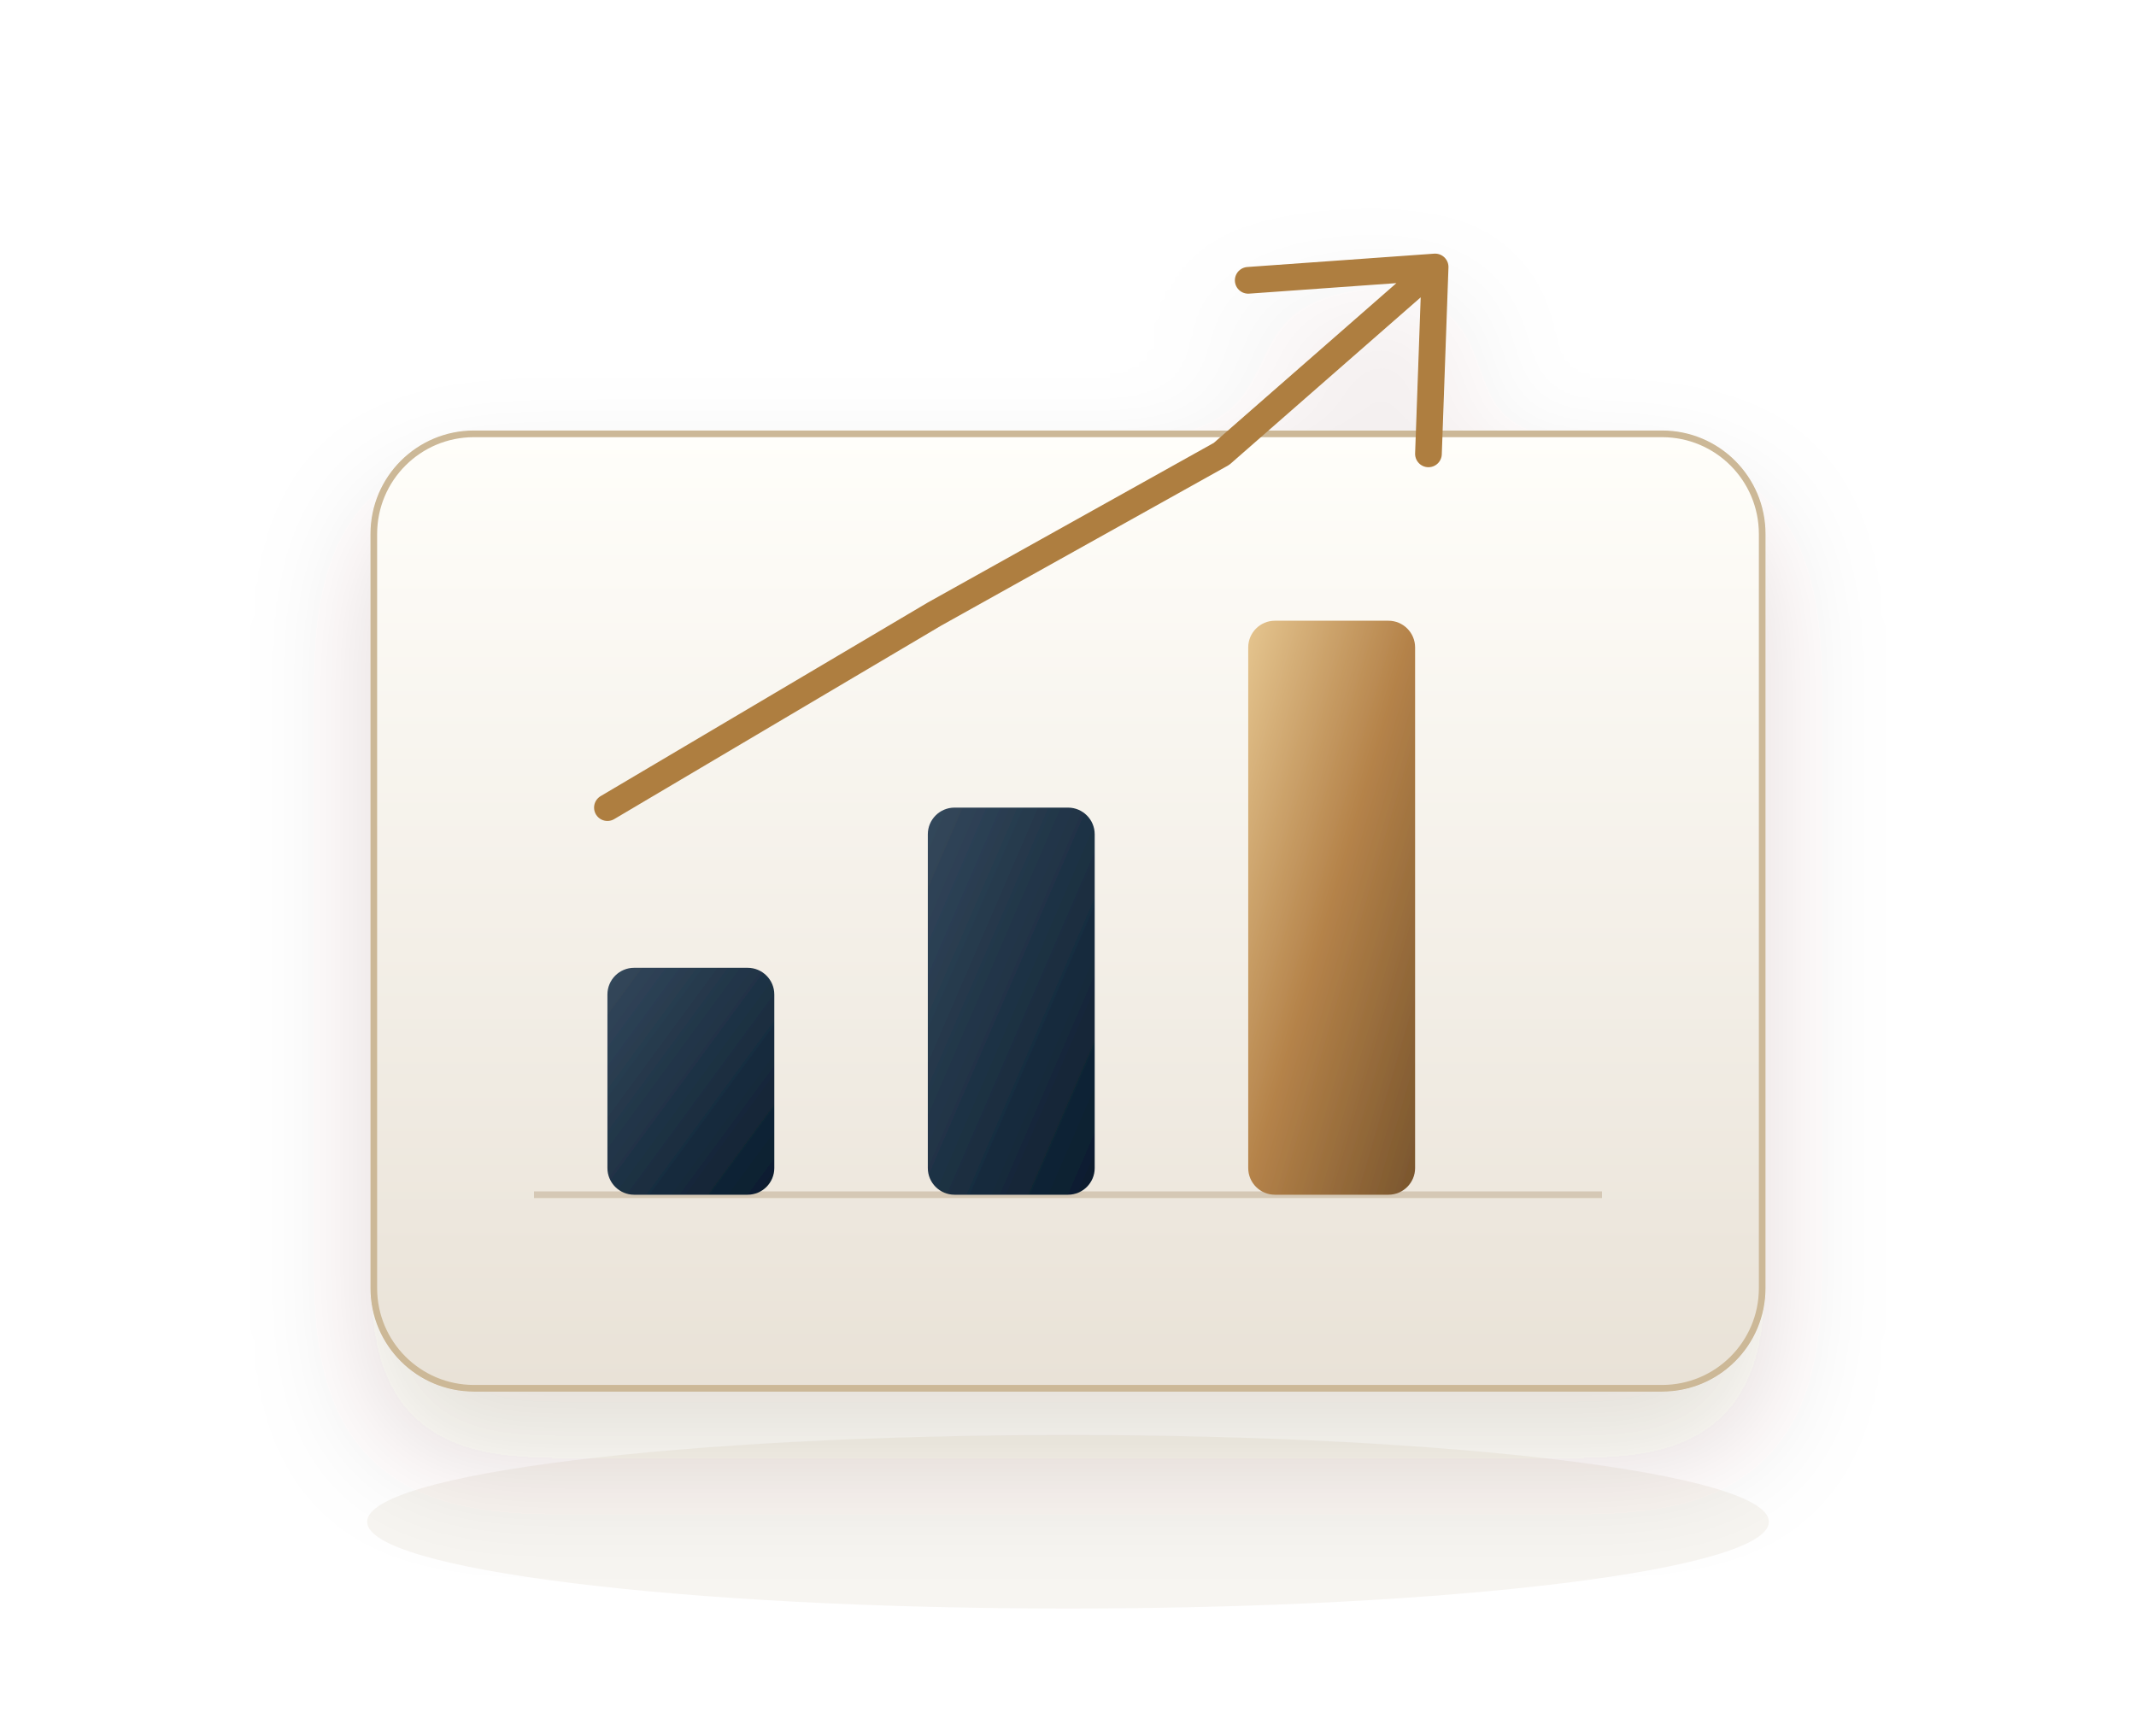
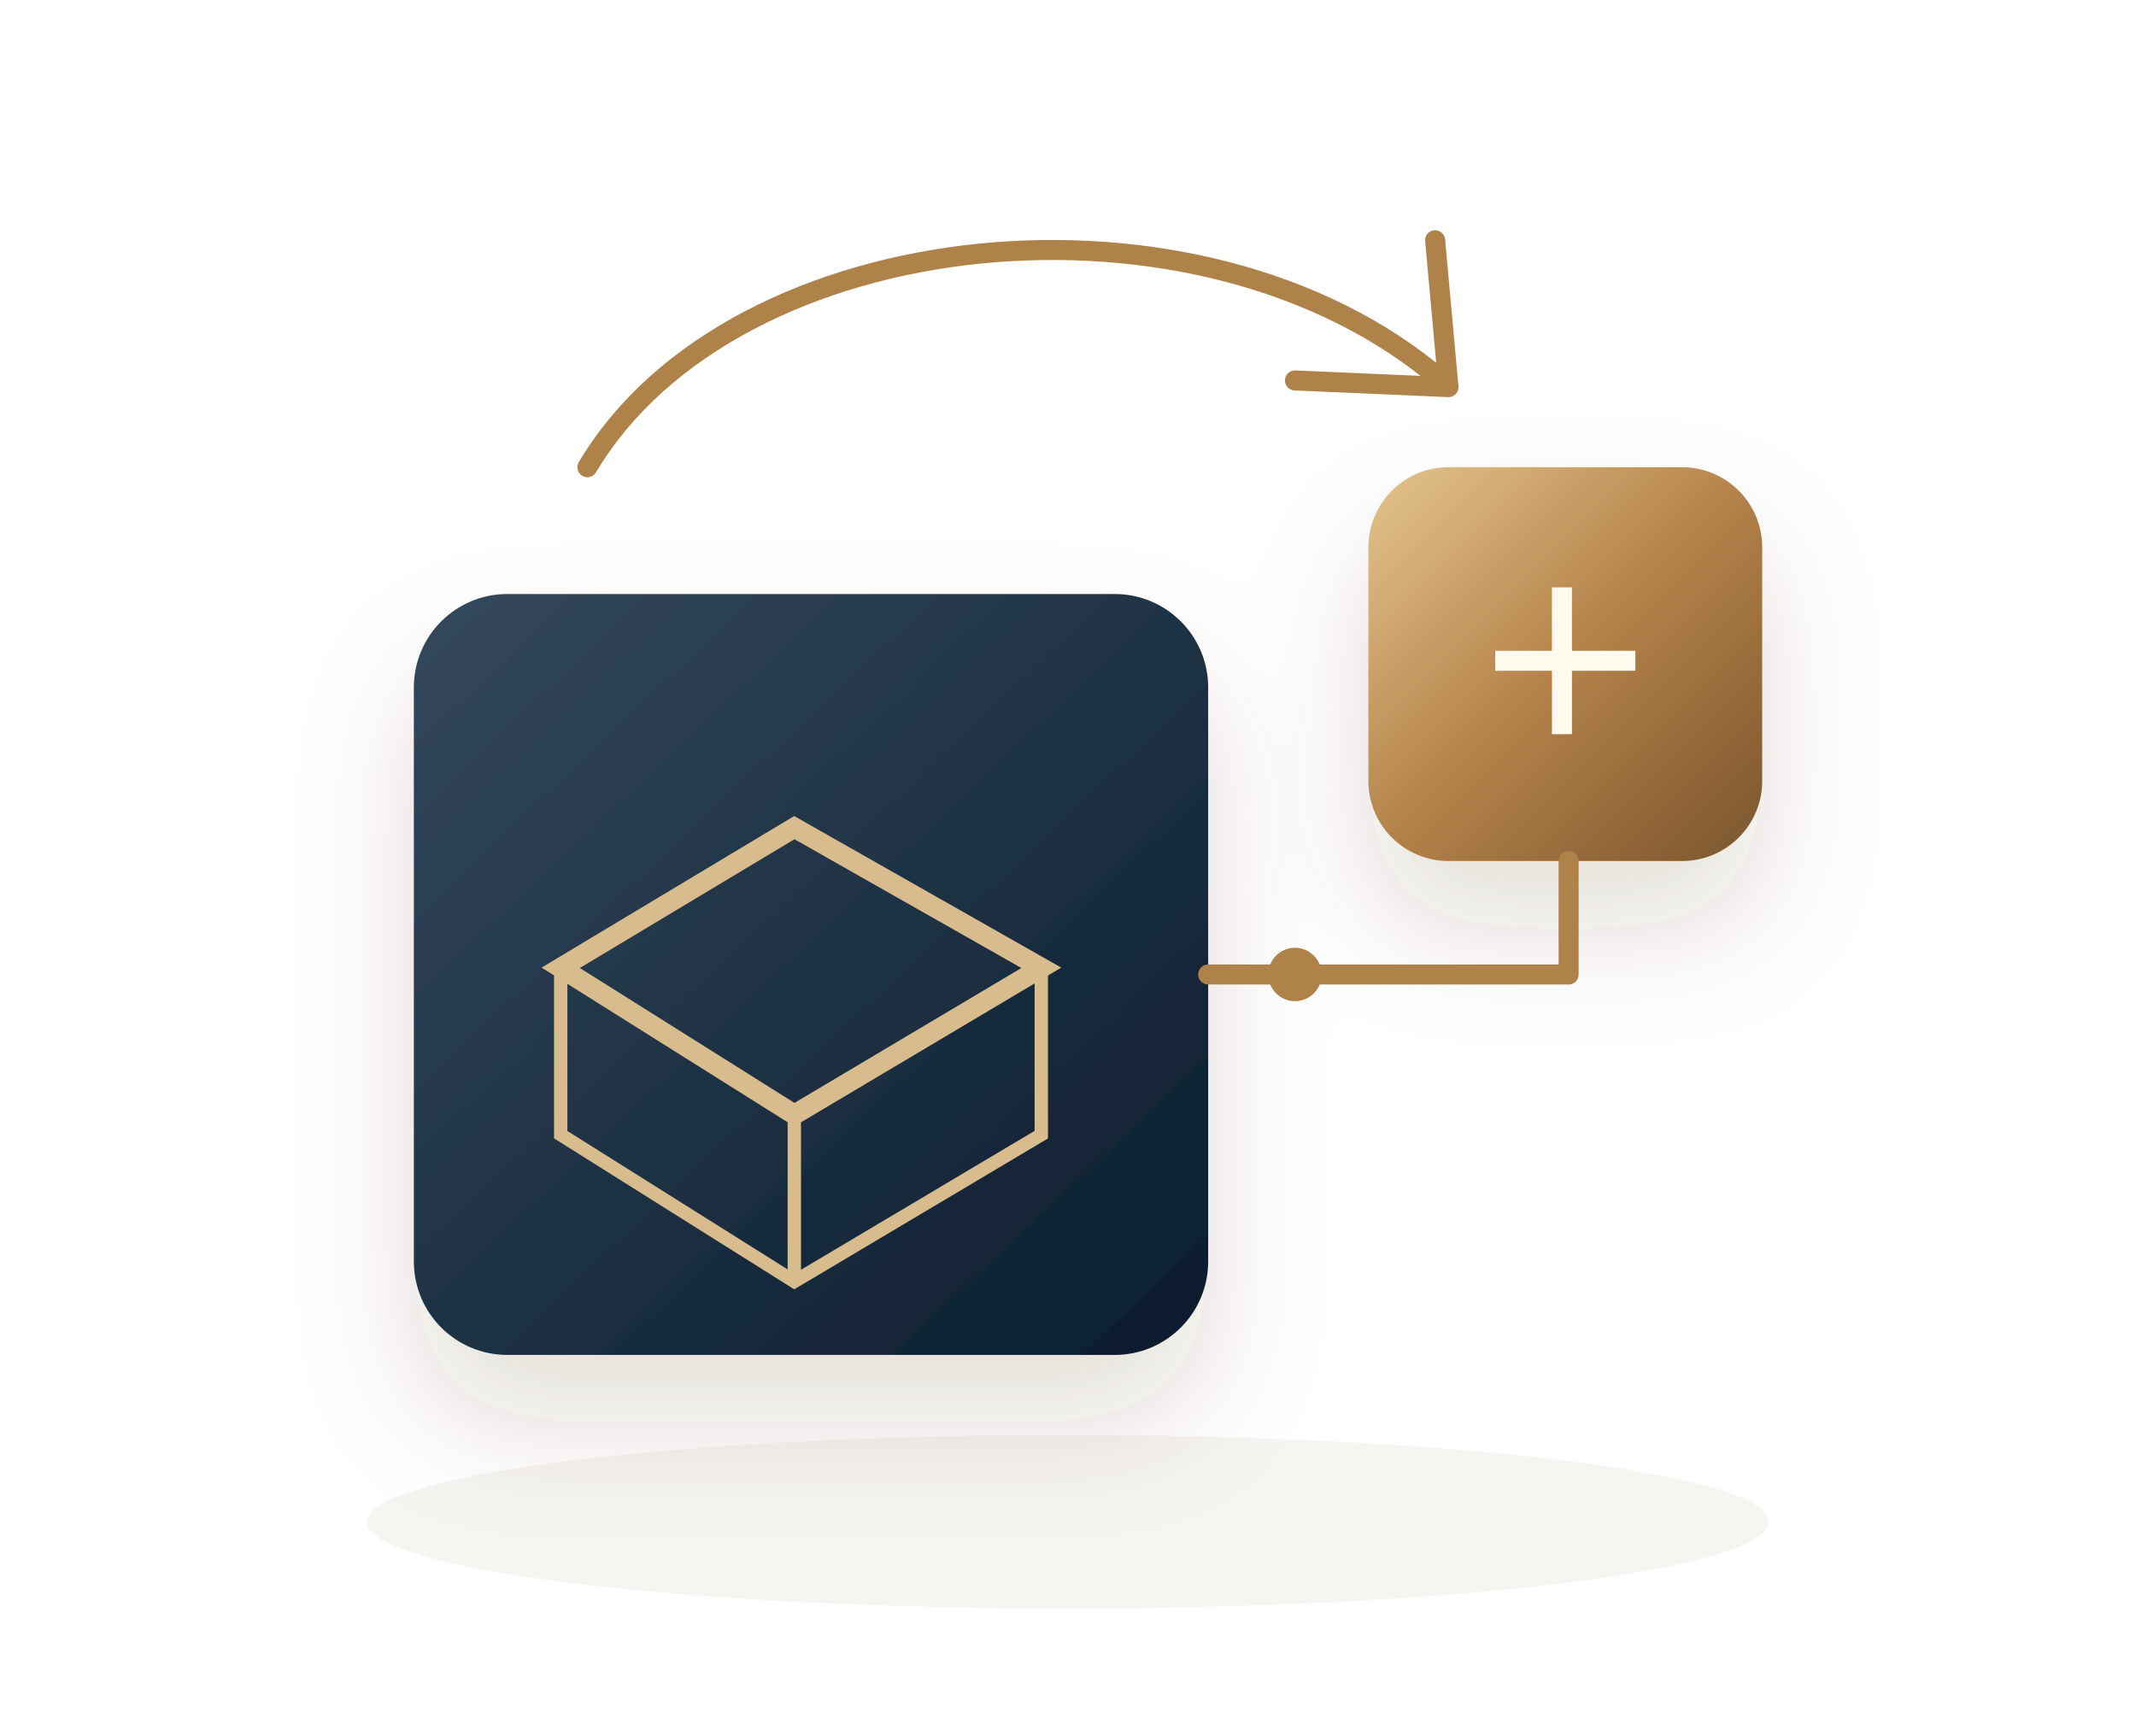
<svg xmlns="http://www.w3.org/2000/svg" viewBox="0 0 320 260" fill="none">
  <defs>
    <linearGradient id="navy" x2="1" y2="1">
      <stop stop-color="#34485c" />
      <stop offset="1" stop-color="#091c2d" />
    </linearGradient>
    <linearGradient id="gold" x2="1" y2="1">
      <stop stop-color="#e5c58f" />
      <stop offset=".5" stop-color="#b48249" />
      <stop offset="1" stop-color="#79552d" />
    </linearGradient>
    <linearGradient id="ivory" x2="0" y2="1">
      <stop stop-color="#fffefa" />
      <stop offset="1" stop-color="#e9e2d7" />
    </linearGradient>
    <filter id="shadow" x="-50%" y="-50%" width="200%" height="220%">
      <feDropShadow dx="0" dy="10" stdDeviation="9" flood-color="#563719" flood-opacity=".15" />
    </filter>
  </defs>
  <ellipse cx="160" cy="228" rx="105" ry="13" fill="#8e6633" opacity=".07" />
  <g filter="url(#shadow)">
-     <rect x="56" y="65" width="208" height="143" rx="15" fill="url(#ivory)" stroke="#ccb897" />
-     <path d="M80 179h160" stroke="#d5c8b5" />
-     <rect x="91" y="145" width="25" height="34" rx="4" fill="url(#navy)" />
-     <rect x="139" y="121" width="25" height="58" rx="4" fill="url(#navy)" />
-     <rect x="187" y="93" width="25" height="86" rx="4" fill="url(#gold)" />
-     <path d="m91 121 49-29 43-24 32-28m-28 2 28-2-1 28" stroke="#ae7e41" stroke-width="4" stroke-linecap="round" stroke-linejoin="round" />
+     <rect x="62" y="89" width="119" height="114" rx="14" fill="url(#navy)" />
+     <path d="m84 145 35-21 37 21-37 22z" stroke="#d8bc8e" stroke-width="3" />
+     <path d="M84 145v25l35 22 37-22v-25m-37 22v25" stroke="#d8bc8e" stroke-width="2" />
+     <rect x="205" y="70" width="59" height="59" rx="12" fill="url(#gold)" />
+     <path d="M224 99h21m-11-11v22" stroke="#fff9ee" stroke-width="3" />
  </g>
+   <path d="M181 146h54v-17M88 70c22-37 92-44 128-13m-1-21 2 22-23-1" stroke="#af824a" stroke-width="3" stroke-linecap="round" stroke-linejoin="round" />
+   <circle cx="194" cy="146" r="4" fill="#af824a" />
</svg>
